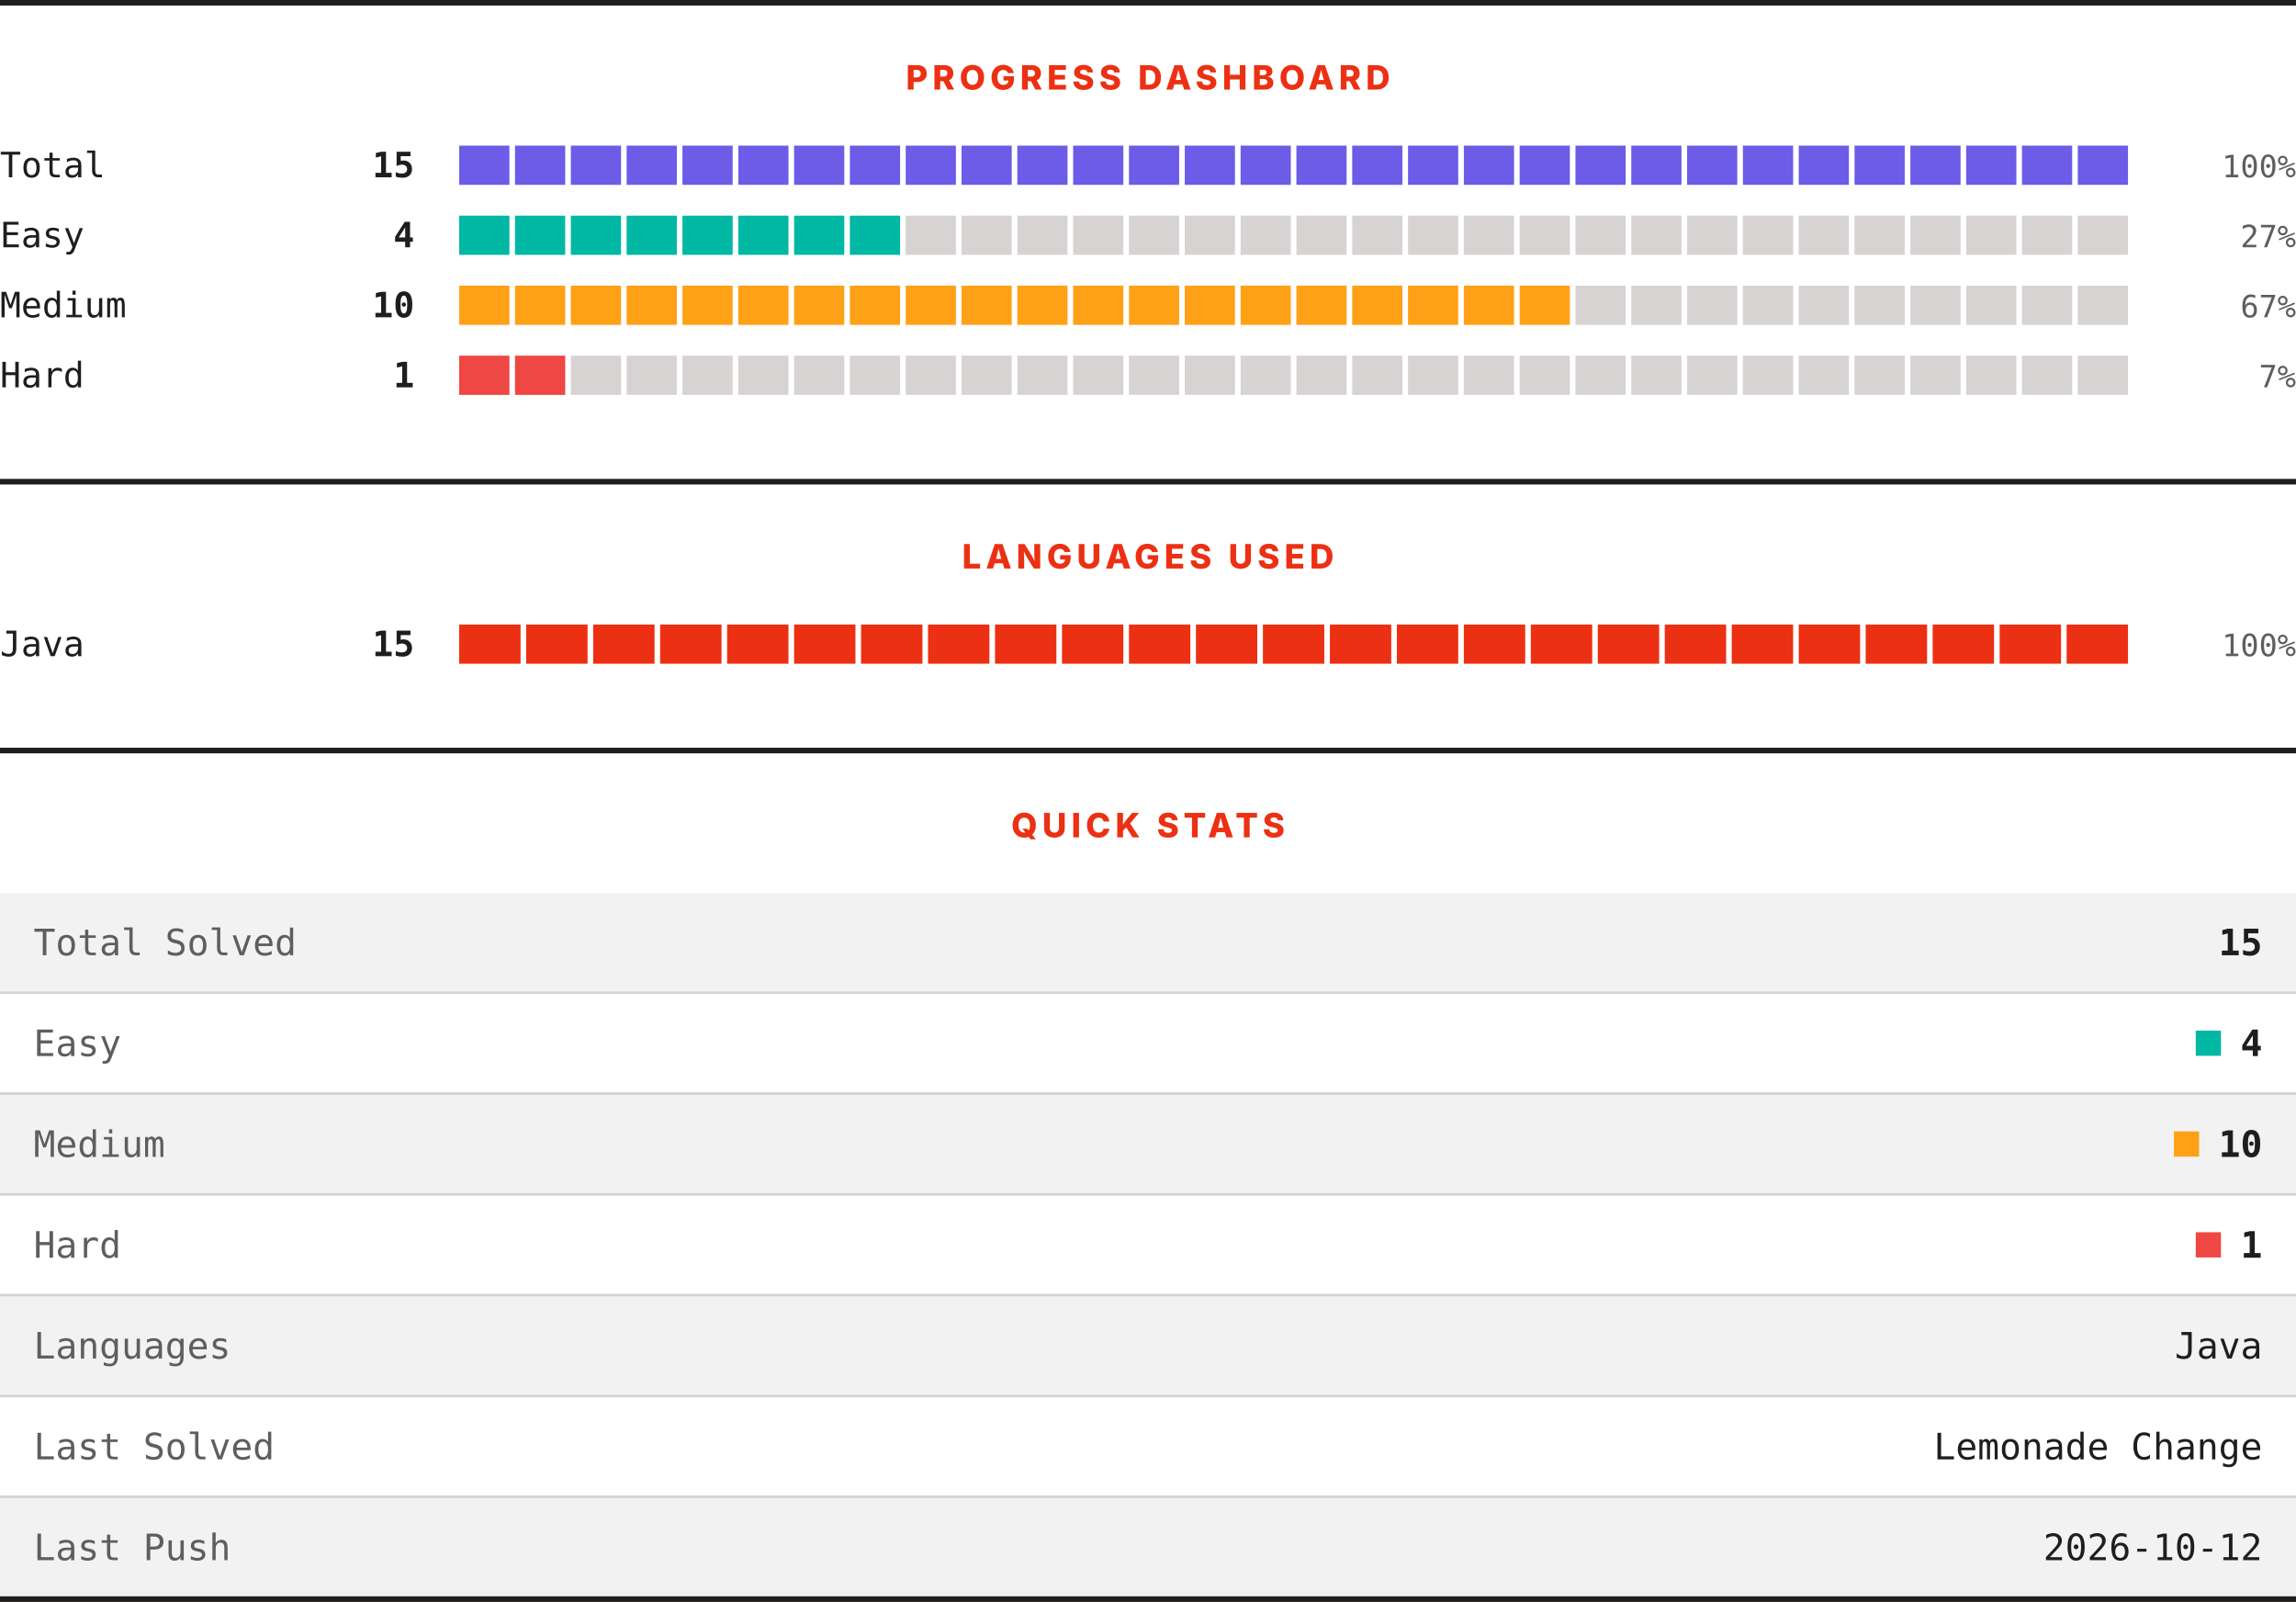
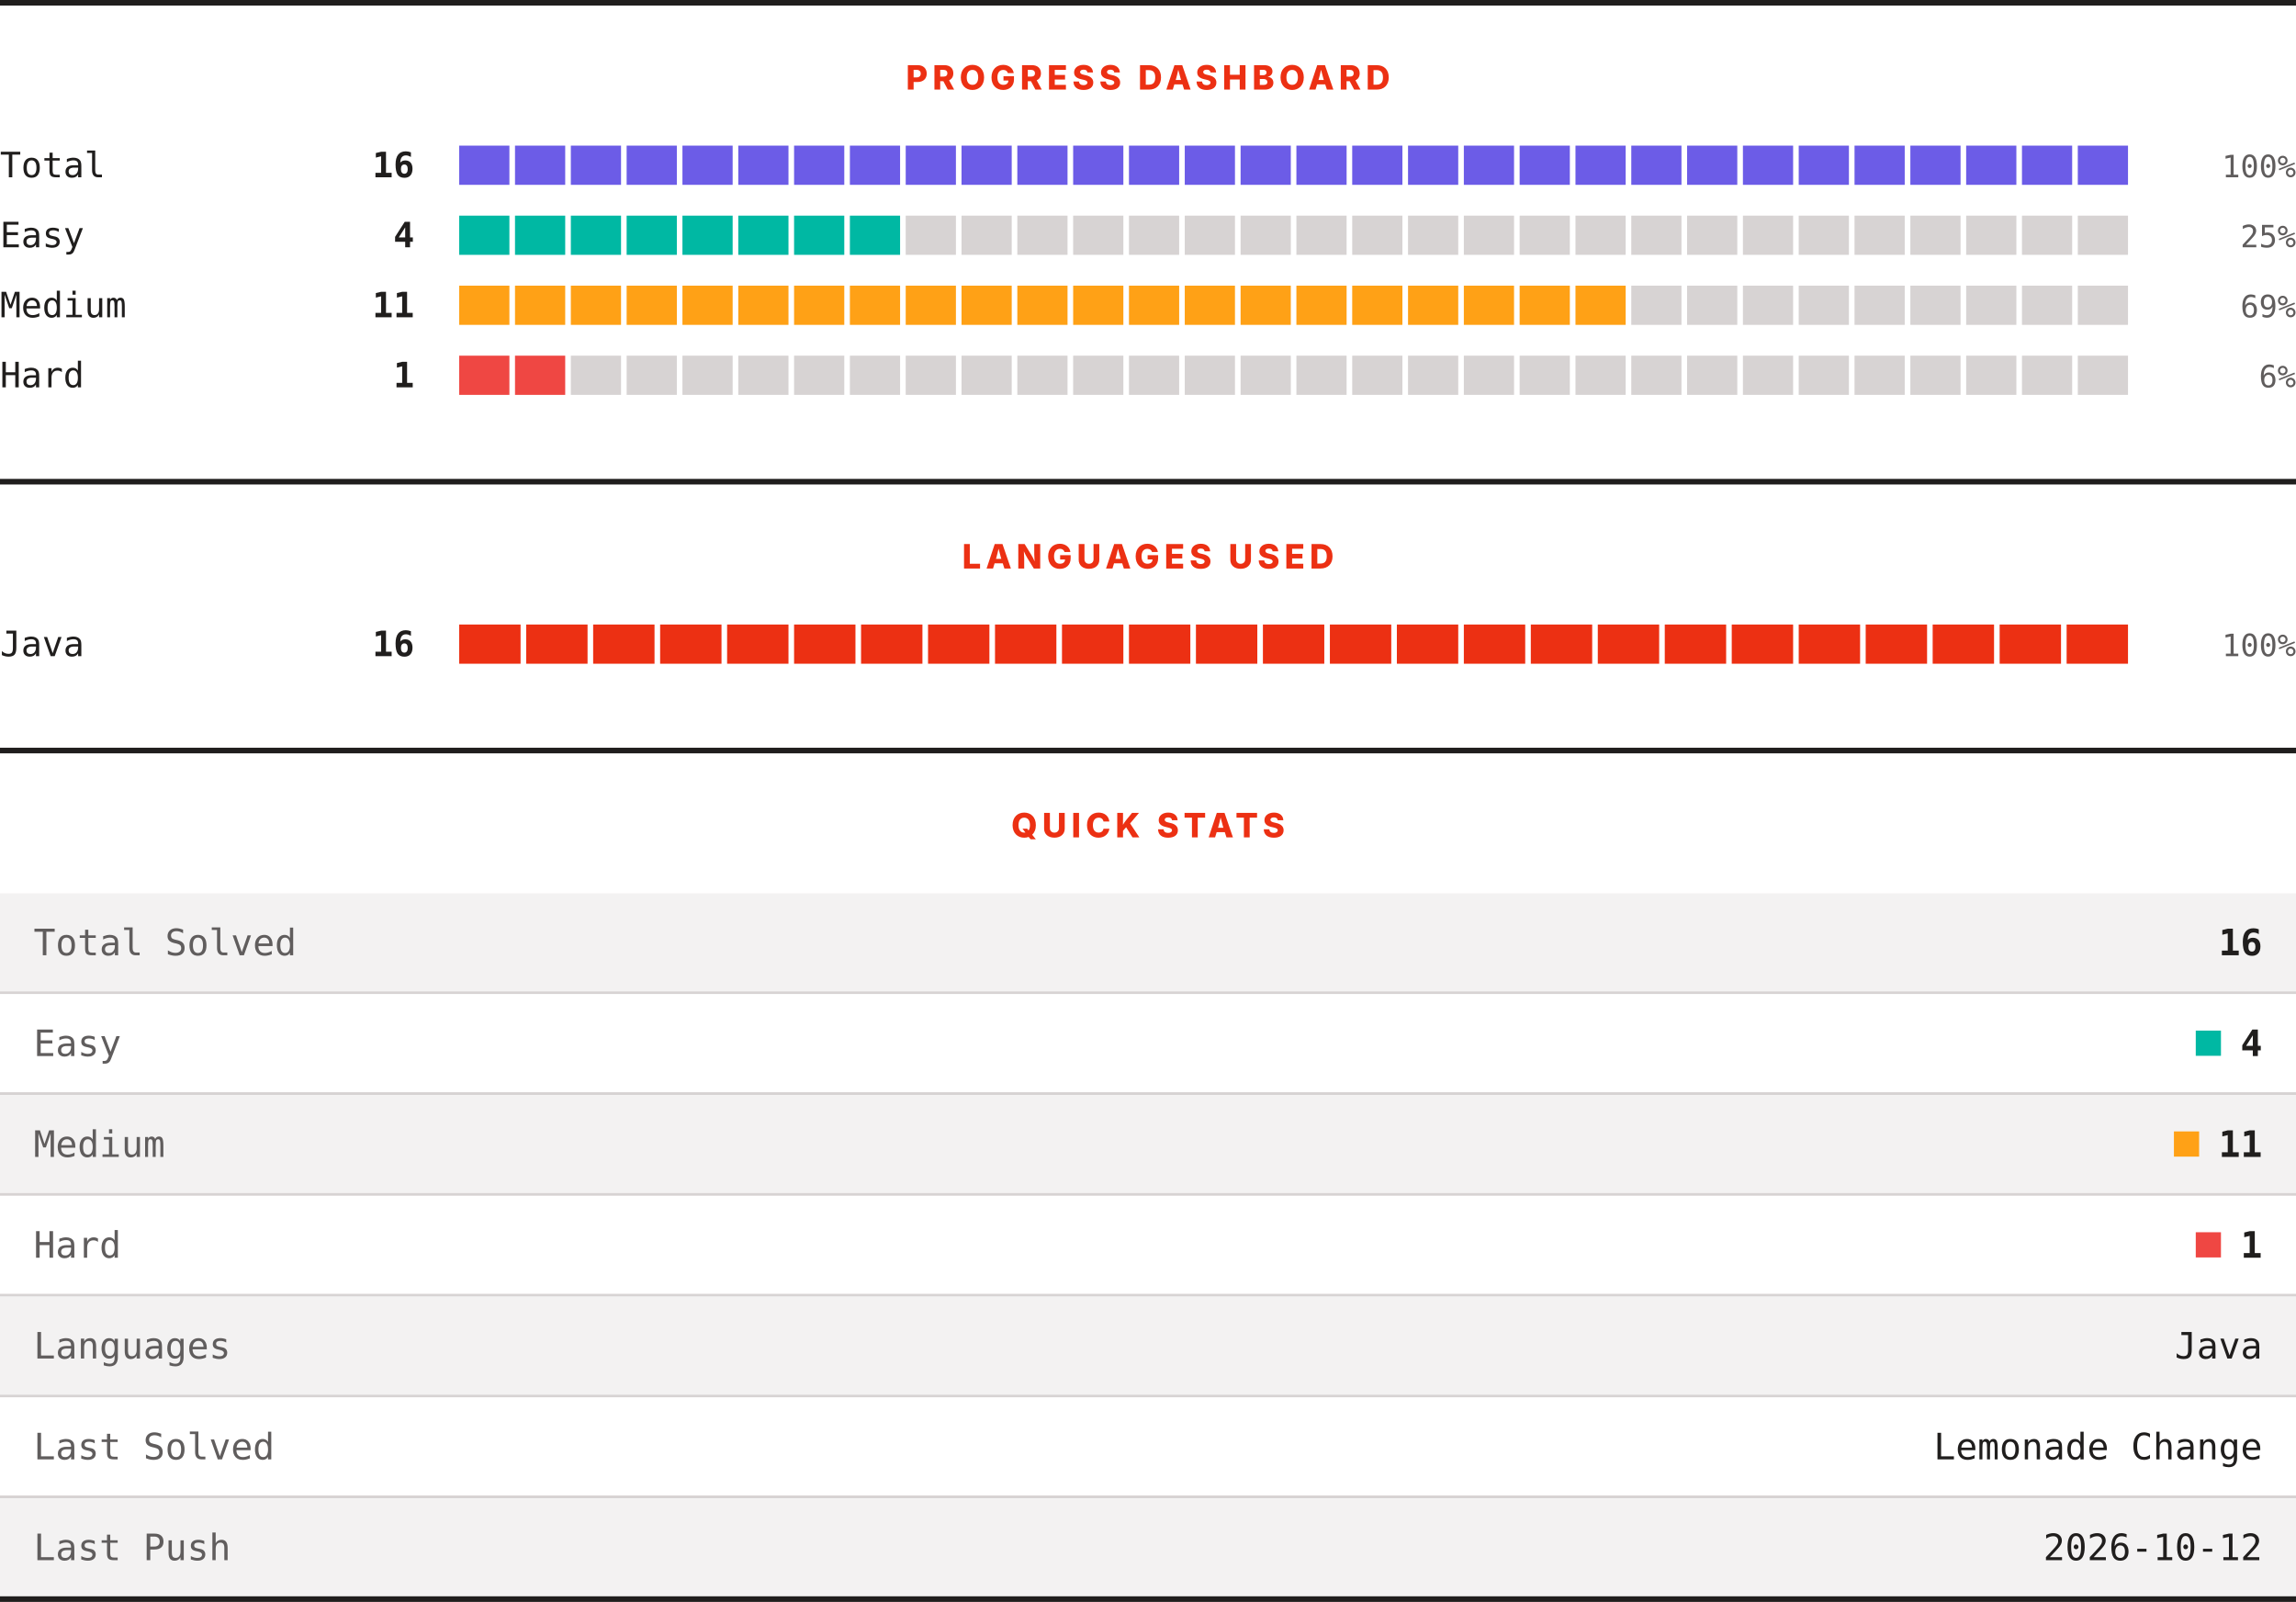
<svg xmlns="http://www.w3.org/2000/svg" width="820" height="572" viewBox="0 0 820 572" role="img" aria-label="LeetCode progress, languages and quick stats">
  <rect width="820" height="572" fill="#ffffff" />
  <rect x="0" y="0" width="820" height="2" fill="#201e1d" />
  <text x="410" y="32" text-anchor="middle" font-family="Archivo, system-ui, -apple-system, Segoe UI, sans-serif" font-size="12" font-weight="800" letter-spacing="1.68" fill="#ec3013">PROGRESS DASHBOARD</text>
  <text x="0" y="63.3" font-family="ui-monospace, SFMono-Regular, Menlo, Consolas, monospace" font-size="12.5" fill="#201e1d">Total</text>
-   <text x="148" y="63.3" text-anchor="end" font-family="ui-monospace, SFMono-Regular, Menlo, Consolas, monospace" font-size="12.5" font-weight="700" fill="#201e1d">15</text>
+   <text x="148" y="63.3" text-anchor="end" font-family="ui-monospace, SFMono-Regular, Menlo, Consolas, monospace" font-size="12.5" font-weight="700" fill="#201e1d">16</text>
  <rect x="164.00" y="52" width="17.93" height="14" fill="#6c5ce7" />
  <rect x="183.93" y="52" width="17.93" height="14" fill="#6c5ce7" />
  <rect x="203.87" y="52" width="17.93" height="14" fill="#6c5ce7" />
  <rect x="223.80" y="52" width="17.93" height="14" fill="#6c5ce7" />
  <rect x="243.73" y="52" width="17.93" height="14" fill="#6c5ce7" />
  <rect x="263.67" y="52" width="17.93" height="14" fill="#6c5ce7" />
  <rect x="283.60" y="52" width="17.93" height="14" fill="#6c5ce7" />
  <rect x="303.53" y="52" width="17.93" height="14" fill="#6c5ce7" />
  <rect x="323.47" y="52" width="17.93" height="14" fill="#6c5ce7" />
  <rect x="343.40" y="52" width="17.93" height="14" fill="#6c5ce7" />
  <rect x="363.33" y="52" width="17.93" height="14" fill="#6c5ce7" />
  <rect x="383.27" y="52" width="17.93" height="14" fill="#6c5ce7" />
  <rect x="403.20" y="52" width="17.93" height="14" fill="#6c5ce7" />
  <rect x="423.13" y="52" width="17.93" height="14" fill="#6c5ce7" />
  <rect x="443.07" y="52" width="17.93" height="14" fill="#6c5ce7" />
  <rect x="463.00" y="52" width="17.93" height="14" fill="#6c5ce7" />
  <rect x="482.93" y="52" width="17.93" height="14" fill="#6c5ce7" />
  <rect x="502.87" y="52" width="17.93" height="14" fill="#6c5ce7" />
  <rect x="522.80" y="52" width="17.93" height="14" fill="#6c5ce7" />
  <rect x="542.73" y="52" width="17.93" height="14" fill="#6c5ce7" />
  <rect x="562.67" y="52" width="17.93" height="14" fill="#6c5ce7" />
  <rect x="582.60" y="52" width="17.93" height="14" fill="#6c5ce7" />
  <rect x="602.53" y="52" width="17.93" height="14" fill="#6c5ce7" />
  <rect x="622.47" y="52" width="17.93" height="14" fill="#6c5ce7" />
  <rect x="642.40" y="52" width="17.93" height="14" fill="#6c5ce7" />
  <rect x="662.33" y="52" width="17.93" height="14" fill="#6c5ce7" />
  <rect x="682.27" y="52" width="17.93" height="14" fill="#6c5ce7" />
  <rect x="702.20" y="52" width="17.93" height="14" fill="#6c5ce7" />
  <rect x="722.13" y="52" width="17.93" height="14" fill="#6c5ce7" />
  <rect x="742.07" y="52" width="17.93" height="14" fill="#6c5ce7" />
  <text x="820" y="63.3" text-anchor="end" font-family="ui-monospace, SFMono-Regular, Menlo, Consolas, monospace" font-size="11" fill="#605d5d">100%</text>
  <text x="0" y="88.3" font-family="ui-monospace, SFMono-Regular, Menlo, Consolas, monospace" font-size="12.5" fill="#201e1d">Easy</text>
  <text x="148" y="88.3" text-anchor="end" font-family="ui-monospace, SFMono-Regular, Menlo, Consolas, monospace" font-size="12.5" font-weight="700" fill="#201e1d">4</text>
  <rect x="164.00" y="77" width="17.93" height="14" fill="#00b8a3" />
  <rect x="183.93" y="77" width="17.93" height="14" fill="#00b8a3" />
  <rect x="203.87" y="77" width="17.93" height="14" fill="#00b8a3" />
  <rect x="223.80" y="77" width="17.93" height="14" fill="#00b8a3" />
  <rect x="243.73" y="77" width="17.93" height="14" fill="#00b8a3" />
  <rect x="263.67" y="77" width="17.93" height="14" fill="#00b8a3" />
  <rect x="283.60" y="77" width="17.93" height="14" fill="#00b8a3" />
  <rect x="303.53" y="77" width="17.93" height="14" fill="#00b8a3" />
  <rect x="323.47" y="77" width="17.93" height="14" fill="#d7d3d3" />
  <rect x="343.40" y="77" width="17.93" height="14" fill="#d7d3d3" />
  <rect x="363.33" y="77" width="17.93" height="14" fill="#d7d3d3" />
  <rect x="383.27" y="77" width="17.93" height="14" fill="#d7d3d3" />
  <rect x="403.20" y="77" width="17.93" height="14" fill="#d7d3d3" />
  <rect x="423.13" y="77" width="17.93" height="14" fill="#d7d3d3" />
  <rect x="443.07" y="77" width="17.93" height="14" fill="#d7d3d3" />
  <rect x="463.00" y="77" width="17.93" height="14" fill="#d7d3d3" />
  <rect x="482.93" y="77" width="17.93" height="14" fill="#d7d3d3" />
  <rect x="502.87" y="77" width="17.93" height="14" fill="#d7d3d3" />
  <rect x="522.80" y="77" width="17.93" height="14" fill="#d7d3d3" />
  <rect x="542.73" y="77" width="17.93" height="14" fill="#d7d3d3" />
  <rect x="562.67" y="77" width="17.93" height="14" fill="#d7d3d3" />
  <rect x="582.60" y="77" width="17.93" height="14" fill="#d7d3d3" />
  <rect x="602.53" y="77" width="17.93" height="14" fill="#d7d3d3" />
  <rect x="622.47" y="77" width="17.93" height="14" fill="#d7d3d3" />
  <rect x="642.40" y="77" width="17.93" height="14" fill="#d7d3d3" />
  <rect x="662.33" y="77" width="17.93" height="14" fill="#d7d3d3" />
  <rect x="682.27" y="77" width="17.93" height="14" fill="#d7d3d3" />
  <rect x="702.20" y="77" width="17.93" height="14" fill="#d7d3d3" />
  <rect x="722.13" y="77" width="17.93" height="14" fill="#d7d3d3" />
  <rect x="742.07" y="77" width="17.93" height="14" fill="#d7d3d3" />
-   <text x="820" y="88.3" text-anchor="end" font-family="ui-monospace, SFMono-Regular, Menlo, Consolas, monospace" font-size="11" fill="#605d5d">27%</text>
+   <text x="820" y="88.3" text-anchor="end" font-family="ui-monospace, SFMono-Regular, Menlo, Consolas, monospace" font-size="11" fill="#605d5d">25%</text>
  <text x="0" y="113.3" font-family="ui-monospace, SFMono-Regular, Menlo, Consolas, monospace" font-size="12.5" fill="#201e1d">Medium</text>
-   <text x="148" y="113.3" text-anchor="end" font-family="ui-monospace, SFMono-Regular, Menlo, Consolas, monospace" font-size="12.5" font-weight="700" fill="#201e1d">10</text>
+   <text x="148" y="113.3" text-anchor="end" font-family="ui-monospace, SFMono-Regular, Menlo, Consolas, monospace" font-size="12.5" font-weight="700" fill="#201e1d">11</text>
  <rect x="164.00" y="102" width="17.93" height="14" fill="#ffa116" />
  <rect x="183.93" y="102" width="17.93" height="14" fill="#ffa116" />
  <rect x="203.87" y="102" width="17.93" height="14" fill="#ffa116" />
  <rect x="223.80" y="102" width="17.93" height="14" fill="#ffa116" />
  <rect x="243.73" y="102" width="17.93" height="14" fill="#ffa116" />
  <rect x="263.67" y="102" width="17.93" height="14" fill="#ffa116" />
  <rect x="283.60" y="102" width="17.93" height="14" fill="#ffa116" />
  <rect x="303.53" y="102" width="17.93" height="14" fill="#ffa116" />
  <rect x="323.47" y="102" width="17.93" height="14" fill="#ffa116" />
  <rect x="343.40" y="102" width="17.93" height="14" fill="#ffa116" />
  <rect x="363.33" y="102" width="17.93" height="14" fill="#ffa116" />
  <rect x="383.27" y="102" width="17.93" height="14" fill="#ffa116" />
  <rect x="403.20" y="102" width="17.93" height="14" fill="#ffa116" />
  <rect x="423.13" y="102" width="17.93" height="14" fill="#ffa116" />
  <rect x="443.07" y="102" width="17.93" height="14" fill="#ffa116" />
  <rect x="463.00" y="102" width="17.93" height="14" fill="#ffa116" />
  <rect x="482.93" y="102" width="17.93" height="14" fill="#ffa116" />
  <rect x="502.87" y="102" width="17.93" height="14" fill="#ffa116" />
  <rect x="522.80" y="102" width="17.93" height="14" fill="#ffa116" />
  <rect x="542.73" y="102" width="17.93" height="14" fill="#ffa116" />
-   <rect x="562.67" y="102" width="17.93" height="14" fill="#d7d3d3" />
+   <rect x="562.67" y="102" width="17.93" height="14" fill="#ffa116" />
  <rect x="582.60" y="102" width="17.93" height="14" fill="#d7d3d3" />
  <rect x="602.53" y="102" width="17.93" height="14" fill="#d7d3d3" />
  <rect x="622.47" y="102" width="17.93" height="14" fill="#d7d3d3" />
  <rect x="642.40" y="102" width="17.93" height="14" fill="#d7d3d3" />
  <rect x="662.33" y="102" width="17.93" height="14" fill="#d7d3d3" />
  <rect x="682.27" y="102" width="17.93" height="14" fill="#d7d3d3" />
  <rect x="702.20" y="102" width="17.93" height="14" fill="#d7d3d3" />
  <rect x="722.13" y="102" width="17.93" height="14" fill="#d7d3d3" />
  <rect x="742.07" y="102" width="17.93" height="14" fill="#d7d3d3" />
-   <text x="820" y="113.3" text-anchor="end" font-family="ui-monospace, SFMono-Regular, Menlo, Consolas, monospace" font-size="11" fill="#605d5d">67%</text>
+   <text x="820" y="113.3" text-anchor="end" font-family="ui-monospace, SFMono-Regular, Menlo, Consolas, monospace" font-size="11" fill="#605d5d">69%</text>
  <text x="0" y="138.3" font-family="ui-monospace, SFMono-Regular, Menlo, Consolas, monospace" font-size="12.5" fill="#201e1d">Hard</text>
  <text x="148" y="138.3" text-anchor="end" font-family="ui-monospace, SFMono-Regular, Menlo, Consolas, monospace" font-size="12.5" font-weight="700" fill="#201e1d">1</text>
  <rect x="164.00" y="127" width="17.93" height="14" fill="#ef4743" />
  <rect x="183.93" y="127" width="17.93" height="14" fill="#ef4743" />
  <rect x="203.87" y="127" width="17.93" height="14" fill="#d7d3d3" />
  <rect x="223.80" y="127" width="17.93" height="14" fill="#d7d3d3" />
  <rect x="243.73" y="127" width="17.93" height="14" fill="#d7d3d3" />
  <rect x="263.67" y="127" width="17.93" height="14" fill="#d7d3d3" />
  <rect x="283.60" y="127" width="17.93" height="14" fill="#d7d3d3" />
  <rect x="303.53" y="127" width="17.93" height="14" fill="#d7d3d3" />
  <rect x="323.47" y="127" width="17.93" height="14" fill="#d7d3d3" />
  <rect x="343.40" y="127" width="17.93" height="14" fill="#d7d3d3" />
  <rect x="363.33" y="127" width="17.93" height="14" fill="#d7d3d3" />
  <rect x="383.27" y="127" width="17.93" height="14" fill="#d7d3d3" />
  <rect x="403.20" y="127" width="17.93" height="14" fill="#d7d3d3" />
  <rect x="423.13" y="127" width="17.93" height="14" fill="#d7d3d3" />
  <rect x="443.07" y="127" width="17.93" height="14" fill="#d7d3d3" />
  <rect x="463.00" y="127" width="17.93" height="14" fill="#d7d3d3" />
  <rect x="482.93" y="127" width="17.93" height="14" fill="#d7d3d3" />
  <rect x="502.87" y="127" width="17.93" height="14" fill="#d7d3d3" />
  <rect x="522.80" y="127" width="17.93" height="14" fill="#d7d3d3" />
  <rect x="542.73" y="127" width="17.93" height="14" fill="#d7d3d3" />
  <rect x="562.67" y="127" width="17.93" height="14" fill="#d7d3d3" />
  <rect x="582.60" y="127" width="17.93" height="14" fill="#d7d3d3" />
  <rect x="602.53" y="127" width="17.93" height="14" fill="#d7d3d3" />
  <rect x="622.47" y="127" width="17.93" height="14" fill="#d7d3d3" />
  <rect x="642.40" y="127" width="17.93" height="14" fill="#d7d3d3" />
  <rect x="662.33" y="127" width="17.93" height="14" fill="#d7d3d3" />
  <rect x="682.27" y="127" width="17.93" height="14" fill="#d7d3d3" />
  <rect x="702.20" y="127" width="17.93" height="14" fill="#d7d3d3" />
  <rect x="722.13" y="127" width="17.93" height="14" fill="#d7d3d3" />
  <rect x="742.07" y="127" width="17.93" height="14" fill="#d7d3d3" />
-   <text x="820" y="138.3" text-anchor="end" font-family="ui-monospace, SFMono-Regular, Menlo, Consolas, monospace" font-size="11" fill="#605d5d">7%</text>
+   <text x="820" y="138.3" text-anchor="end" font-family="ui-monospace, SFMono-Regular, Menlo, Consolas, monospace" font-size="11" fill="#605d5d">6%</text>
  <rect x="0" y="171" width="820" height="2" fill="#201e1d" />
  <text x="410" y="203" text-anchor="middle" font-family="Archivo, system-ui, -apple-system, Segoe UI, sans-serif" font-size="12" font-weight="800" letter-spacing="1.68" fill="#ec3013">LANGUAGES USED</text>
  <text x="0" y="234.3" font-family="ui-monospace, SFMono-Regular, Menlo, Consolas, monospace" font-size="12.5" fill="#201e1d">Java</text>
-   <text x="148" y="234.3" text-anchor="end" font-family="ui-monospace, SFMono-Regular, Menlo, Consolas, monospace" font-size="12.5" font-weight="700" fill="#201e1d">15</text>
+   <text x="148" y="234.3" text-anchor="end" font-family="ui-monospace, SFMono-Regular, Menlo, Consolas, monospace" font-size="12.5" font-weight="700" fill="#201e1d">16</text>
  <rect x="164.00" y="223" width="21.92" height="14" fill="#ec3013" />
  <rect x="187.92" y="223" width="21.92" height="14" fill="#ec3013" />
  <rect x="211.84" y="223" width="21.92" height="14" fill="#ec3013" />
  <rect x="235.76" y="223" width="21.92" height="14" fill="#ec3013" />
  <rect x="259.68" y="223" width="21.92" height="14" fill="#ec3013" />
  <rect x="283.60" y="223" width="21.92" height="14" fill="#ec3013" />
  <rect x="307.52" y="223" width="21.92" height="14" fill="#ec3013" />
  <rect x="331.44" y="223" width="21.92" height="14" fill="#ec3013" />
  <rect x="355.36" y="223" width="21.92" height="14" fill="#ec3013" />
  <rect x="379.28" y="223" width="21.92" height="14" fill="#ec3013" />
  <rect x="403.20" y="223" width="21.92" height="14" fill="#ec3013" />
  <rect x="427.12" y="223" width="21.92" height="14" fill="#ec3013" />
  <rect x="451.04" y="223" width="21.92" height="14" fill="#ec3013" />
  <rect x="474.96" y="223" width="21.92" height="14" fill="#ec3013" />
  <rect x="498.88" y="223" width="21.92" height="14" fill="#ec3013" />
  <rect x="522.80" y="223" width="21.92" height="14" fill="#ec3013" />
  <rect x="546.72" y="223" width="21.92" height="14" fill="#ec3013" />
  <rect x="570.64" y="223" width="21.92" height="14" fill="#ec3013" />
  <rect x="594.56" y="223" width="21.92" height="14" fill="#ec3013" />
  <rect x="618.48" y="223" width="21.92" height="14" fill="#ec3013" />
  <rect x="642.40" y="223" width="21.92" height="14" fill="#ec3013" />
  <rect x="666.32" y="223" width="21.92" height="14" fill="#ec3013" />
  <rect x="690.24" y="223" width="21.92" height="14" fill="#ec3013" />
  <rect x="714.16" y="223" width="21.92" height="14" fill="#ec3013" />
  <rect x="738.08" y="223" width="21.92" height="14" fill="#ec3013" />
  <text x="820" y="234.3" text-anchor="end" font-family="ui-monospace, SFMono-Regular, Menlo, Consolas, monospace" font-size="11" fill="#605d5d">100%</text>
  <rect x="0" y="267" width="820" height="2" fill="#201e1d" />
  <text x="410" y="299" text-anchor="middle" font-family="Archivo, system-ui, -apple-system, Segoe UI, sans-serif" font-size="12" font-weight="800" letter-spacing="1.68" fill="#ec3013">QUICK STATS</text>
  <rect x="0" y="319" width="820" height="35" fill="#f3f2f2" />
  <text x="12" y="341.1" font-family="ui-monospace, SFMono-Regular, Menlo, Consolas, monospace" font-size="13" fill="#605d5d">Total Solved</text>
-   <text x="808" y="341.1" text-anchor="end" font-family="ui-monospace, SFMono-Regular, Menlo, Consolas, monospace" font-size="13" font-weight="700" fill="#201e1d">15</text>
+   <text x="808" y="341.1" text-anchor="end" font-family="ui-monospace, SFMono-Regular, Menlo, Consolas, monospace" font-size="13" font-weight="700" fill="#201e1d">16</text>
  <rect x="0" y="354" width="820" height="1" fill="#d7d3d3" />
  <rect x="0" y="355" width="820" height="35" fill="#ffffff" />
  <text x="12" y="377.1" font-family="ui-monospace, SFMono-Regular, Menlo, Consolas, monospace" font-size="13" fill="#605d5d">Easy</text>
  <rect x="784.2" y="368" width="9" height="9" fill="#00b8a3" />
  <text x="808" y="377.1" text-anchor="end" font-family="ui-monospace, SFMono-Regular, Menlo, Consolas, monospace" font-size="13" font-weight="700" fill="#201e1d">4</text>
  <rect x="0" y="390" width="820" height="1" fill="#d7d3d3" />
  <rect x="0" y="391" width="820" height="35" fill="#f3f2f2" />
  <text x="12" y="413.1" font-family="ui-monospace, SFMono-Regular, Menlo, Consolas, monospace" font-size="13" fill="#605d5d">Medium</text>
  <rect x="776.4" y="404" width="9" height="9" fill="#ffa116" />
-   <text x="808" y="413.1" text-anchor="end" font-family="ui-monospace, SFMono-Regular, Menlo, Consolas, monospace" font-size="13" font-weight="700" fill="#201e1d">10</text>
+   <text x="808" y="413.1" text-anchor="end" font-family="ui-monospace, SFMono-Regular, Menlo, Consolas, monospace" font-size="13" font-weight="700" fill="#201e1d">11</text>
  <rect x="0" y="426" width="820" height="1" fill="#d7d3d3" />
  <rect x="0" y="427" width="820" height="35" fill="#ffffff" />
  <text x="12" y="449.1" font-family="ui-monospace, SFMono-Regular, Menlo, Consolas, monospace" font-size="13" fill="#605d5d">Hard</text>
  <rect x="784.2" y="440" width="9" height="9" fill="#ef4743" />
  <text x="808" y="449.1" text-anchor="end" font-family="ui-monospace, SFMono-Regular, Menlo, Consolas, monospace" font-size="13" font-weight="700" fill="#201e1d">1</text>
  <rect x="0" y="462" width="820" height="1" fill="#d7d3d3" />
  <rect x="0" y="463" width="820" height="35" fill="#f3f2f2" />
  <text x="12" y="485.1" font-family="ui-monospace, SFMono-Regular, Menlo, Consolas, monospace" font-size="13" fill="#605d5d">Languages</text>
  <text x="808" y="485.1" text-anchor="end" font-family="ui-monospace, SFMono-Regular, Menlo, Consolas, monospace" font-size="13" fill="#201e1d">Java</text>
  <rect x="0" y="498" width="820" height="1" fill="#d7d3d3" />
  <rect x="0" y="499" width="820" height="35" fill="#ffffff" />
  <text x="12" y="521.1" font-family="ui-monospace, SFMono-Regular, Menlo, Consolas, monospace" font-size="13" fill="#605d5d">Last Solved</text>
  <text x="808" y="521.1" text-anchor="end" font-family="ui-monospace, SFMono-Regular, Menlo, Consolas, monospace" font-size="13" fill="#201e1d">Lemonade Change</text>
  <rect x="0" y="534" width="820" height="1" fill="#d7d3d3" />
  <rect x="0" y="535" width="820" height="35" fill="#f3f2f2" />
  <text x="12" y="557.1" font-family="ui-monospace, SFMono-Regular, Menlo, Consolas, monospace" font-size="13" fill="#605d5d">Last Push</text>
  <text x="808" y="557.1" text-anchor="end" font-family="ui-monospace, SFMono-Regular, Menlo, Consolas, monospace" font-size="13" fill="#201e1d">2026-10-12</text>
  <rect x="0" y="570" width="820" height="2" fill="#201e1d" />
</svg>
